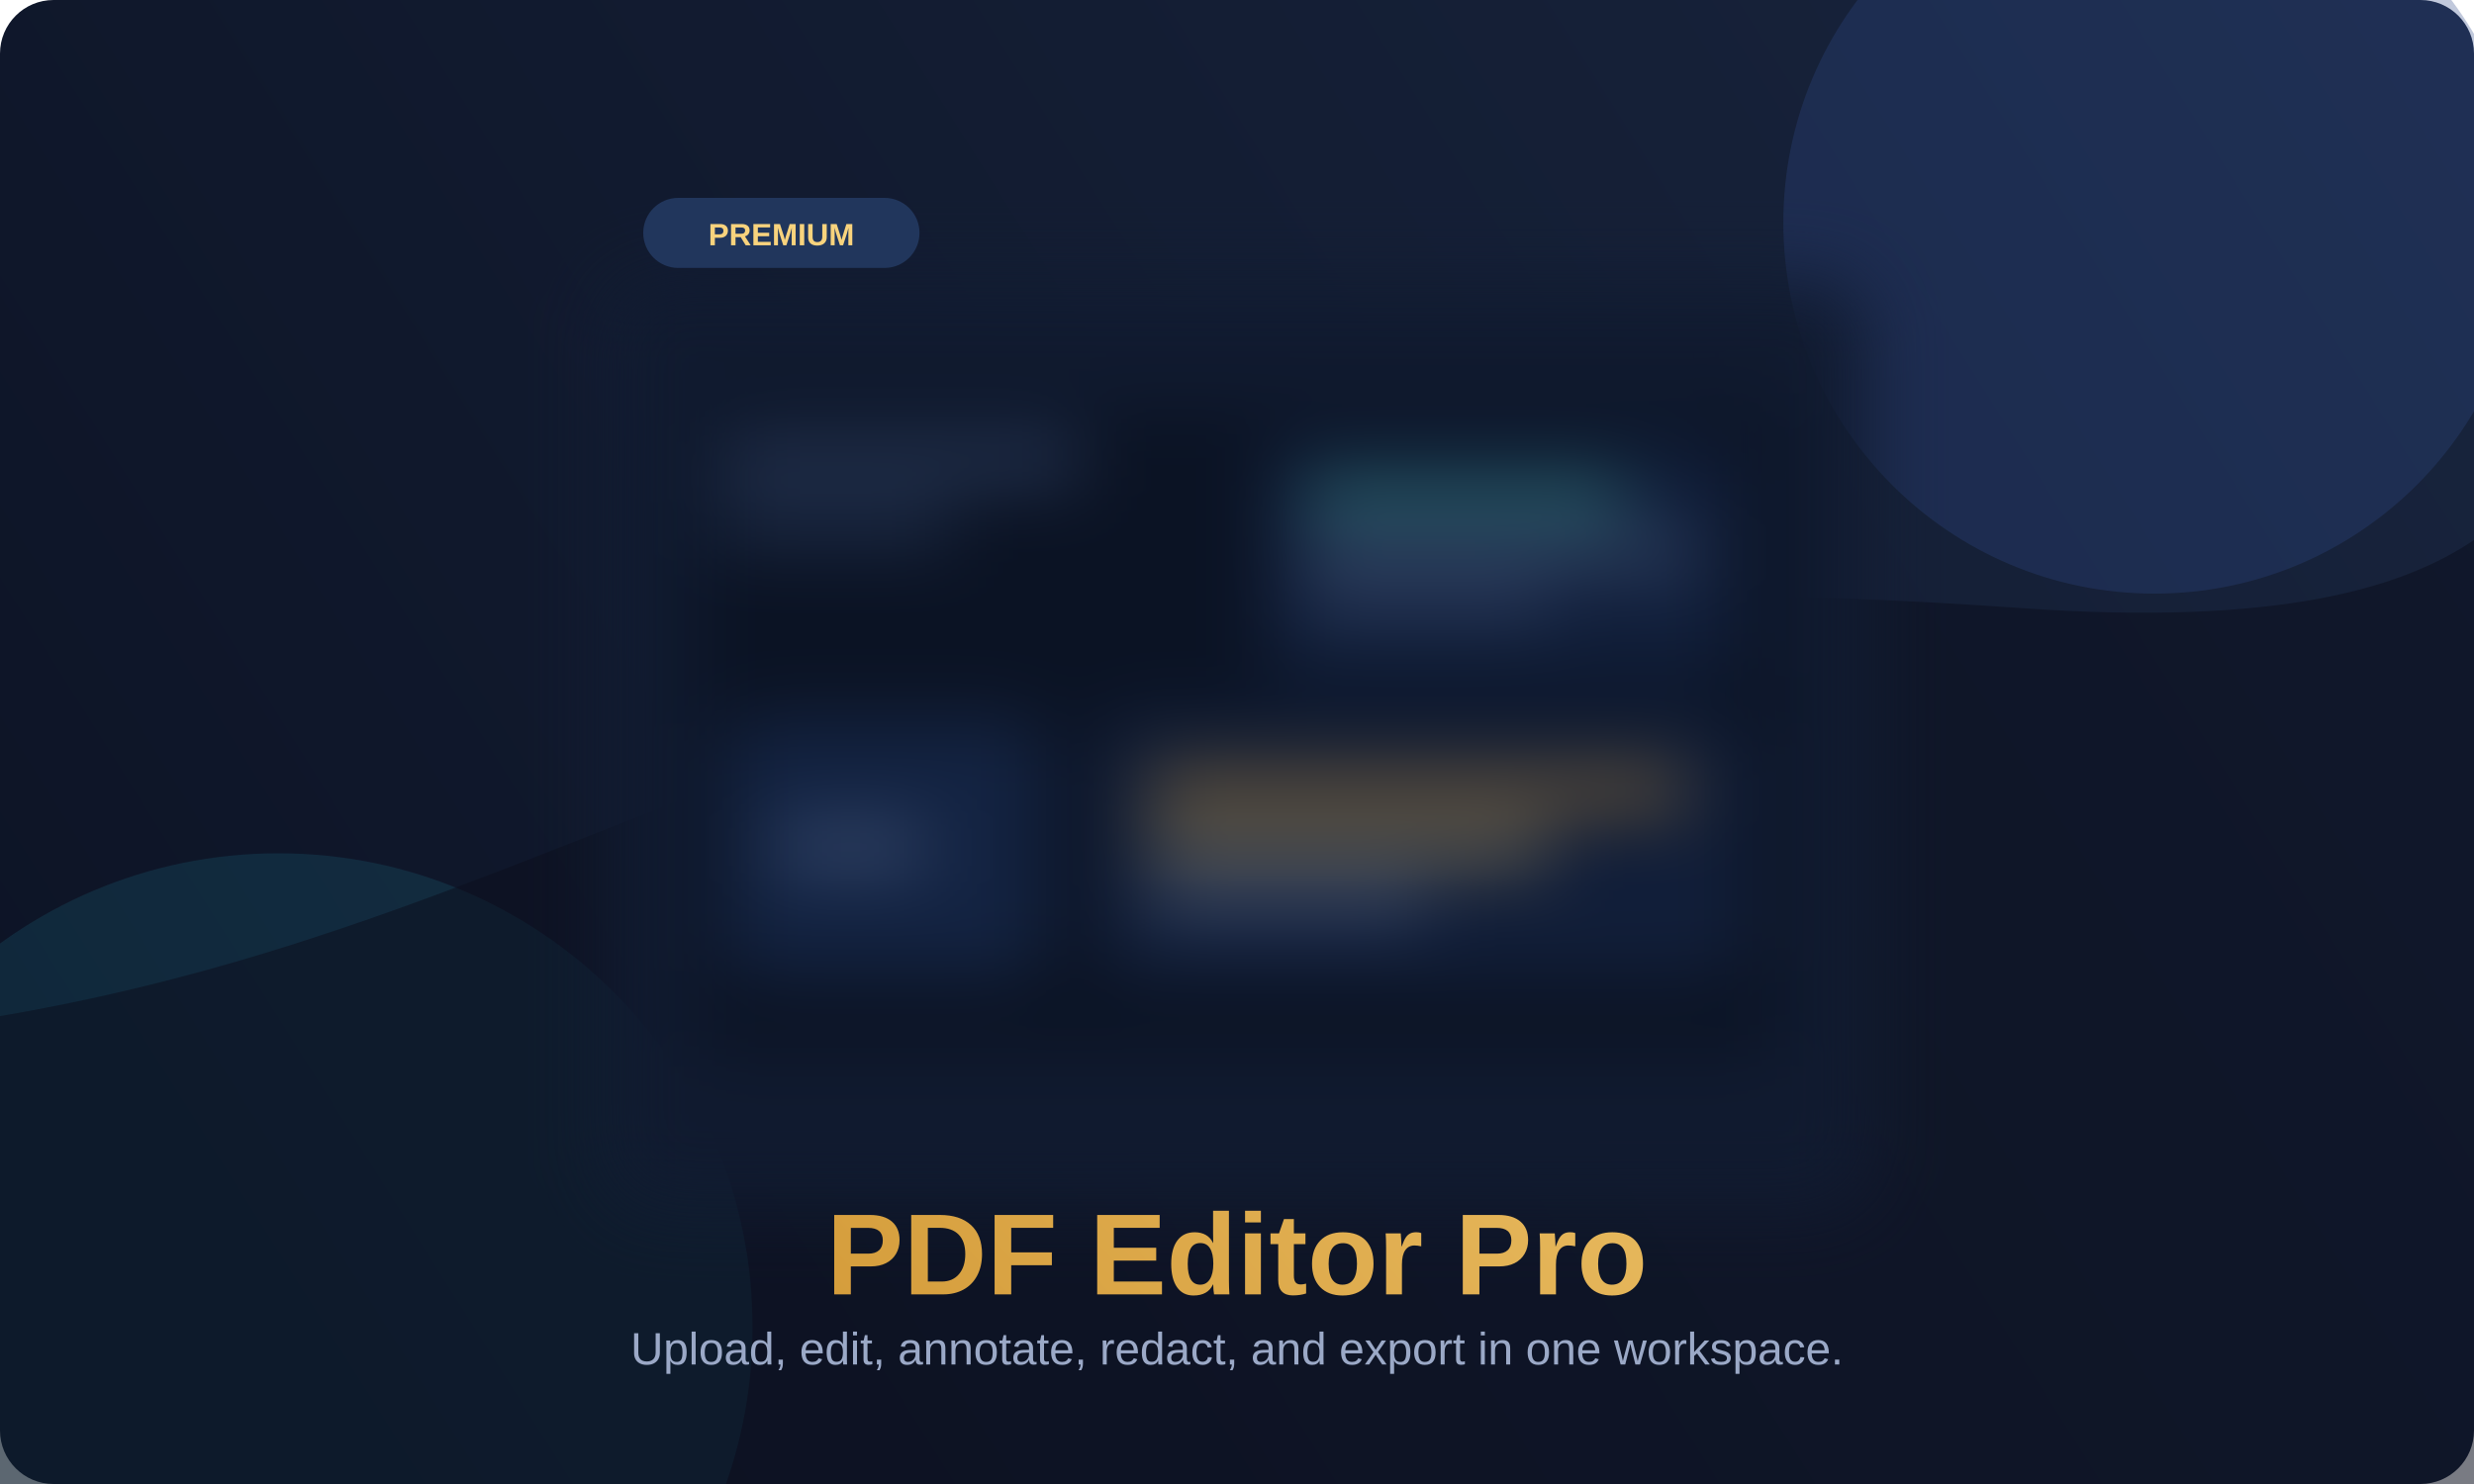
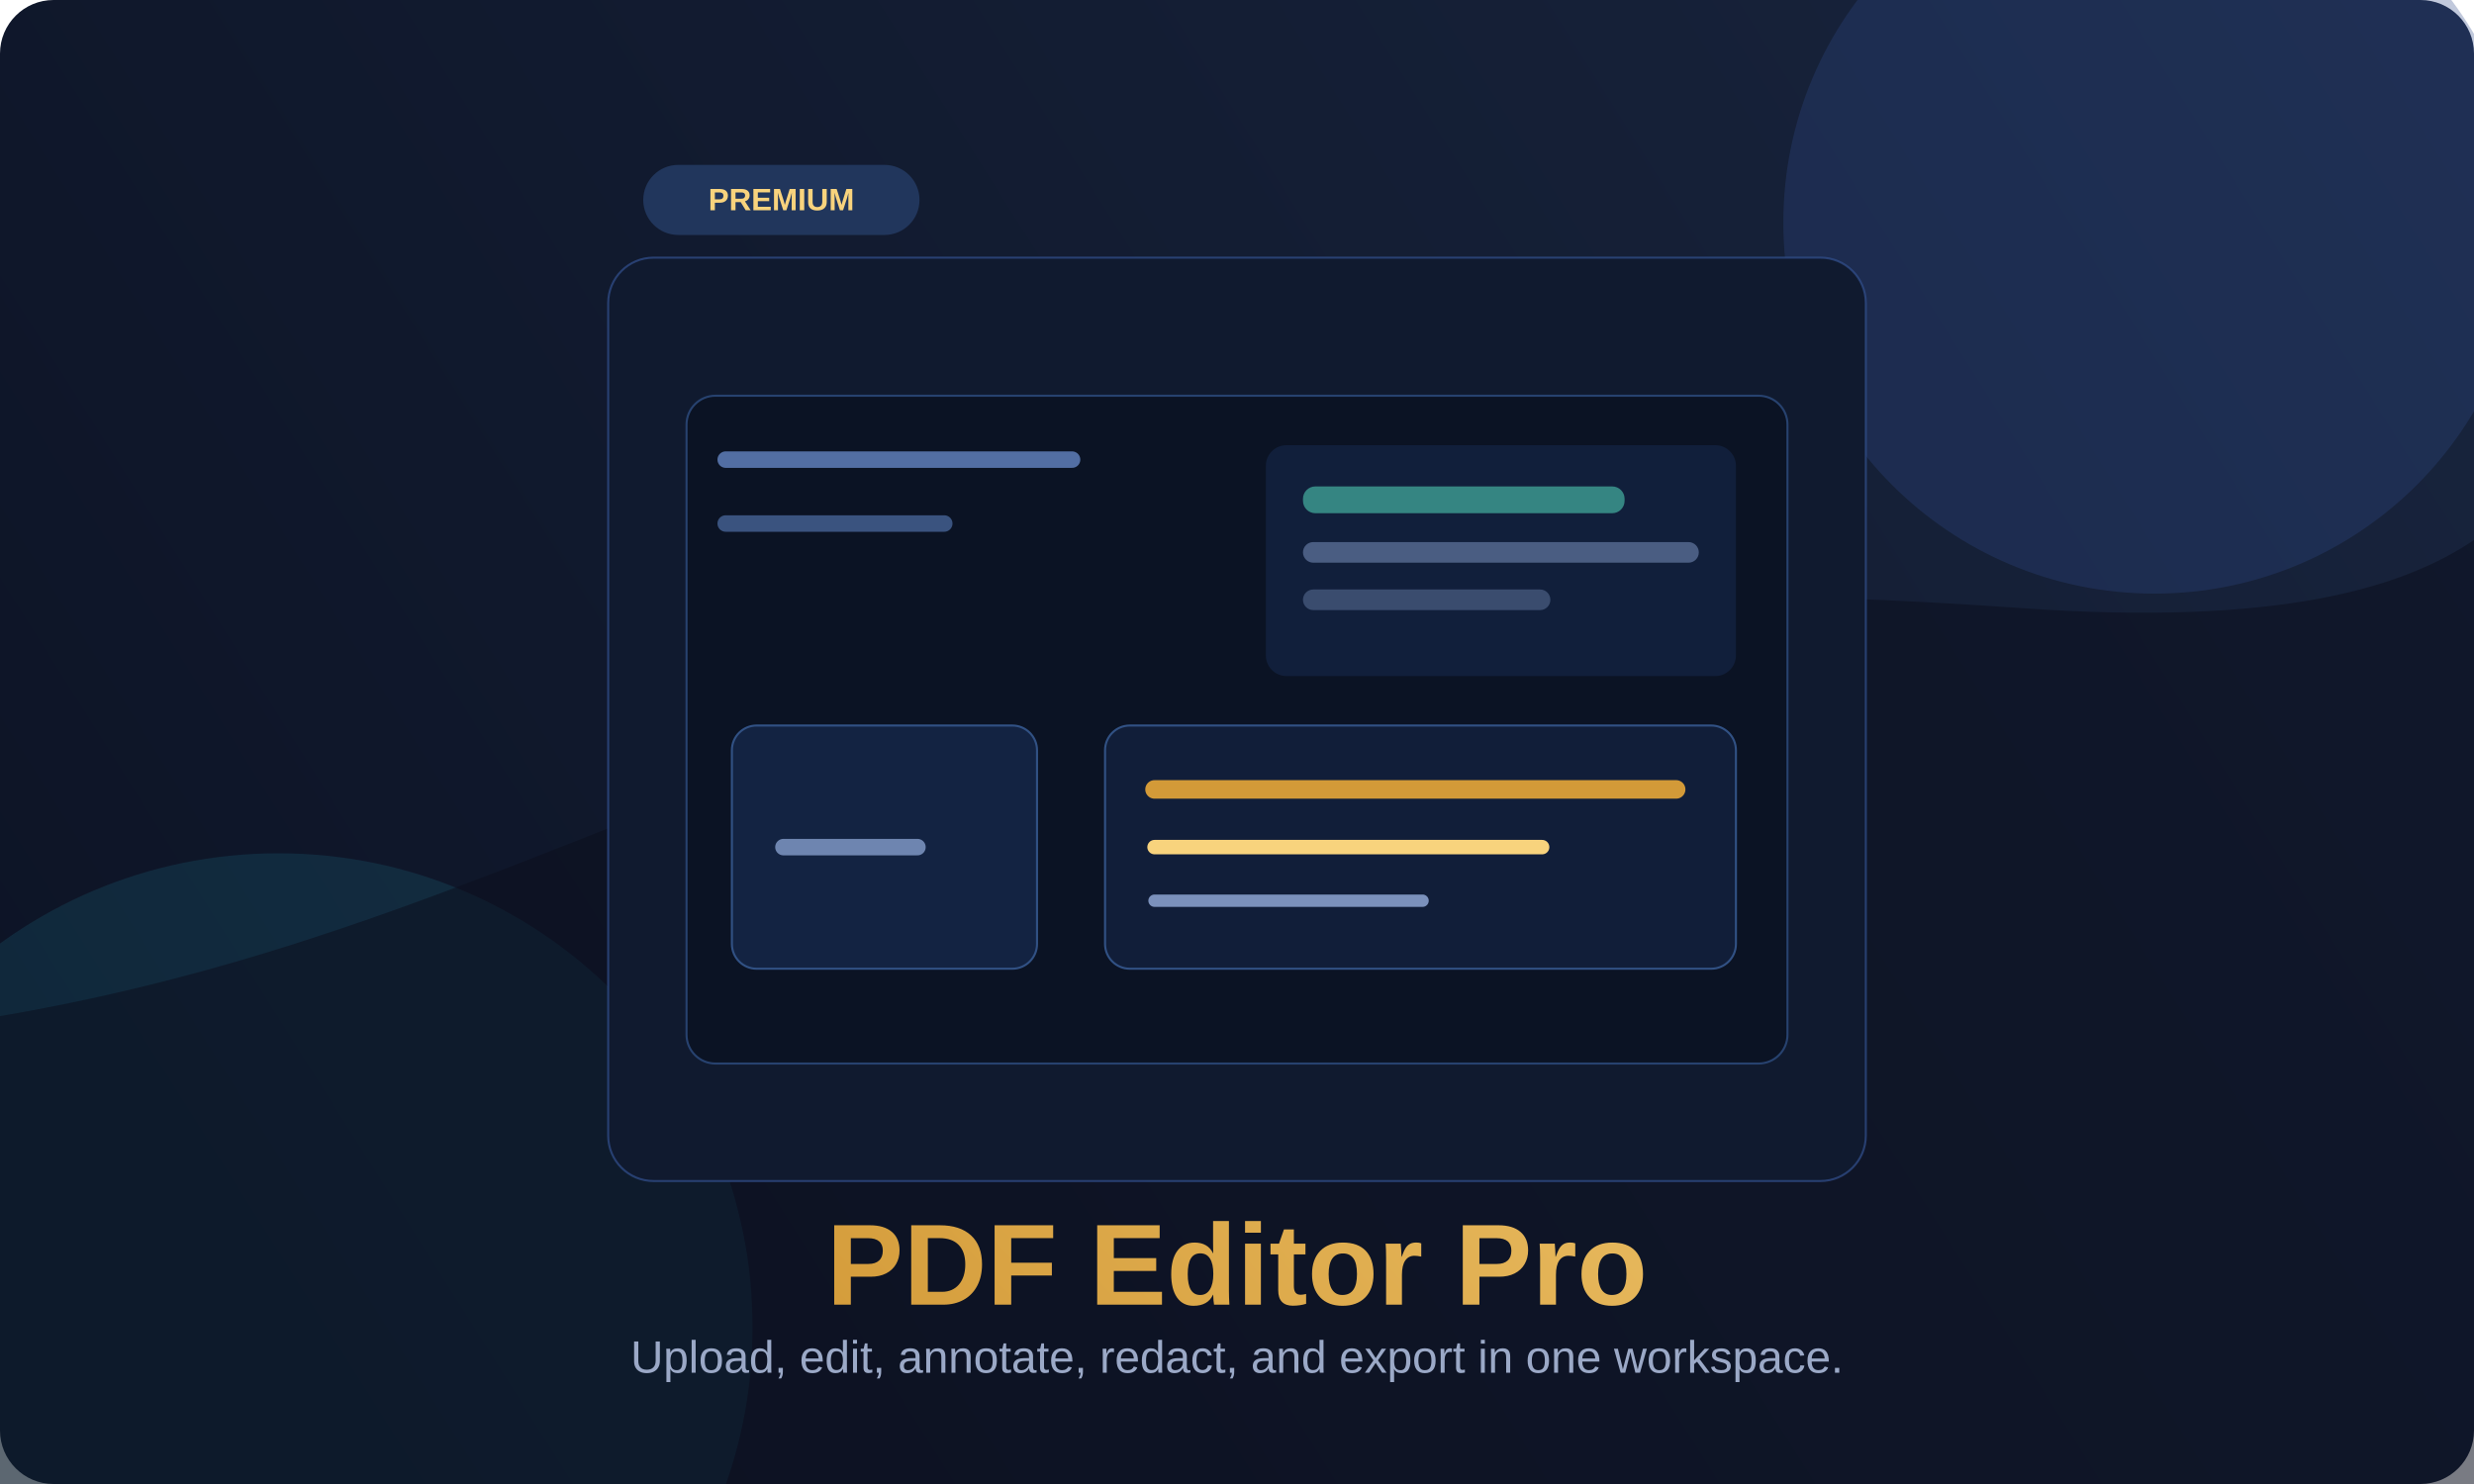
<svg xmlns="http://www.w3.org/2000/svg" width="1200" height="720" viewBox="0 0 1200 720" fill="none">
  <defs>
    <linearGradient id="bg" x1="1180" y1="20" x2="120" y2="690" gradientUnits="userSpaceOnUse">
      <stop stop-color="#18243D" />
      <stop offset="1" stop-color="#0D1426" />
    </linearGradient>
    <linearGradient id="gold" x1="835" y1="133" x2="322" y2="596" gradientUnits="userSpaceOnUse">
      <stop stop-color="#F8D37D" />
      <stop offset="1" stop-color="#D39A38" />
    </linearGradient>
    <linearGradient id="line" x1="0" y1="0" x2="1" y2="1">
      <stop stop-color="#4EC9B0" stop-opacity="0.7" />
      <stop offset="1" stop-color="#4EC9B0" stop-opacity="0" />
    </linearGradient>
    <filter id="glow" x="241" y="82" width="738" height="556" filterUnits="userSpaceOnUse" color-interpolation-filters="sRGB">
      <feFlood flood-opacity="0" result="BackgroundImageFix" />
      <feBlend mode="normal" in="SourceGraphic" in2="BackgroundImageFix" result="shape" />
-       <feGaussianBlur stdDeviation="18" result="effect1_foregroundBlur_201_16" />
    </filter>
  </defs>
  <rect width="1200" height="720" rx="26" fill="url(#bg)" />
  <circle cx="1045" cy="108" r="180" fill="#304C89" fill-opacity="0.3" />
  <circle cx="135" cy="644" r="230" fill="#1C5D72" fill-opacity="0.28" />
  <path d="M0 493C164 465 274 405 430 351C586 297 738 278 980 295C1106 304 1166 285 1200 262V720H0V493Z" fill="#0B101E" fill-opacity="0.55" />
  <g filter="url(#glow)">
-     <rect x="295" y="136" width="610" height="448" rx="22" fill="#101A2F" stroke="#32518F" stroke-opacity="0.7" />
+     <rect x="295" y="125" width="610" height="448" rx="22" fill="#101A2F" stroke="#32518F" stroke-opacity="0.7" />
    <rect x="333" y="192" width="534" height="324" rx="14" fill="#0B1324" stroke="#27426F" />
    <path d="M352 223H520" stroke="#526EA3" stroke-width="8" stroke-linecap="round" />
    <path d="M352 254H458" stroke="#3A537F" stroke-width="8" stroke-linecap="round" />
    <rect x="614" y="216" width="228" height="112" rx="10" fill="#111F3B" />
    <rect x="632" y="236" width="156" height="13" rx="6" fill="#4EC9B0" fill-opacity="0.6" />
    <rect x="632" y="263" width="192" height="10" rx="5" fill="#748AB5" fill-opacity="0.58" />
    <rect x="632" y="286" width="120" height="10" rx="5" fill="#748AB5" fill-opacity="0.42" />
    <rect x="355" y="352" width="148" height="118" rx="12" fill="#132342" stroke="#315184" />
    <path d="M380 383L470 383" stroke="url(#line)" stroke-width="10" stroke-linecap="round" />
    <path d="M380 411L445 411" stroke="#6E85B0" stroke-width="8" stroke-linecap="round" />
    <rect x="536" y="352" width="306" height="118" rx="12" fill="#111E39" stroke="#315184" />
    <path d="M560 383L813 383" stroke="#D39A38" stroke-width="9" stroke-linecap="round" />
    <path d="M560 411L748 411" stroke="#F8D37D" stroke-width="7" stroke-linecap="round" />
    <path d="M560 437L690 437" stroke="#7B91BC" stroke-width="6" stroke-linecap="round" />
  </g>
-   <rect x="312" y="96" width="134" height="34" rx="17" fill="#21365C" />
-   <text x="379" y="119" fill="#F8D37D" font-family="Manrope, Arial, sans-serif" font-weight="700" font-size="15" text-anchor="middle">PREMIUM</text>
-   <text x="600" y="628" fill="url(#gold)" font-family="Space Grotesk, Arial, sans-serif" font-weight="700" font-size="56" text-anchor="middle">
+   <rect x="312" y="80" width="134" height="34" rx="17" fill="#21365C" />
+   <text x="379" y="102" fill="#F8D37D" font-family="Manrope, Arial, sans-serif" font-weight="700" font-size="15" text-anchor="middle">PREMIUM</text>
+   <text x="600" y="633" fill="url(#gold)" font-family="Space Grotesk, Arial, sans-serif" font-weight="700" font-size="56" text-anchor="middle">
    PDF Editor Pro
  </text>
-   <text x="600" y="662" fill="#9BA9C7" font-family="Manrope, Arial, sans-serif" font-size="22" text-anchor="middle">
+   <text x="600" y="666" fill="#9BA9C7" font-family="Manrope, Arial, sans-serif" font-size="22" text-anchor="middle">
    Upload, edit, annotate, redact, and export in one workspace.
  </text>
</svg>
